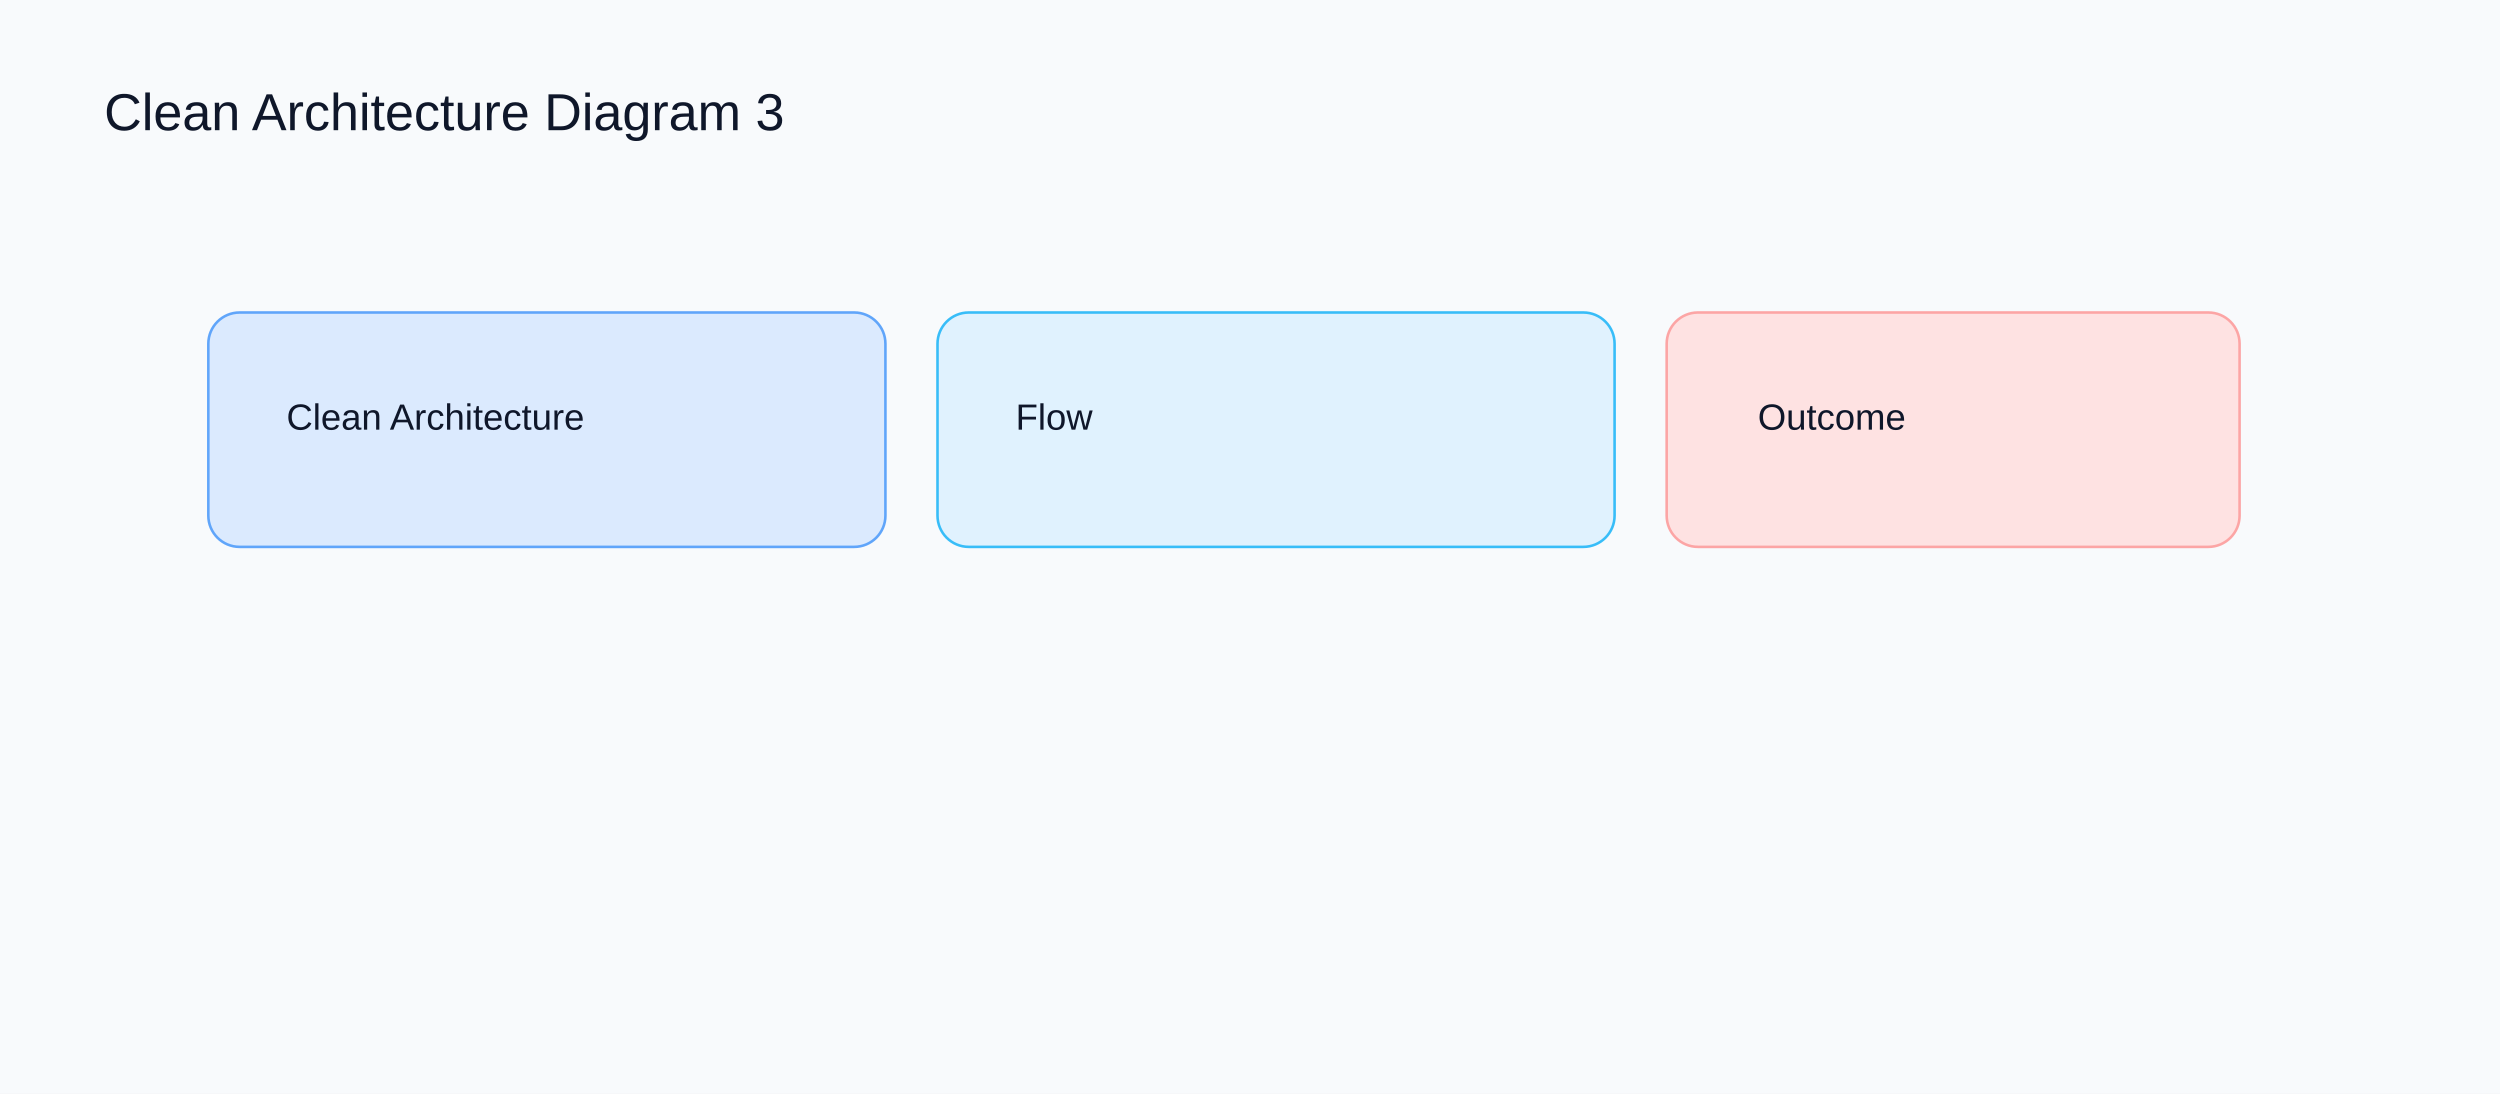
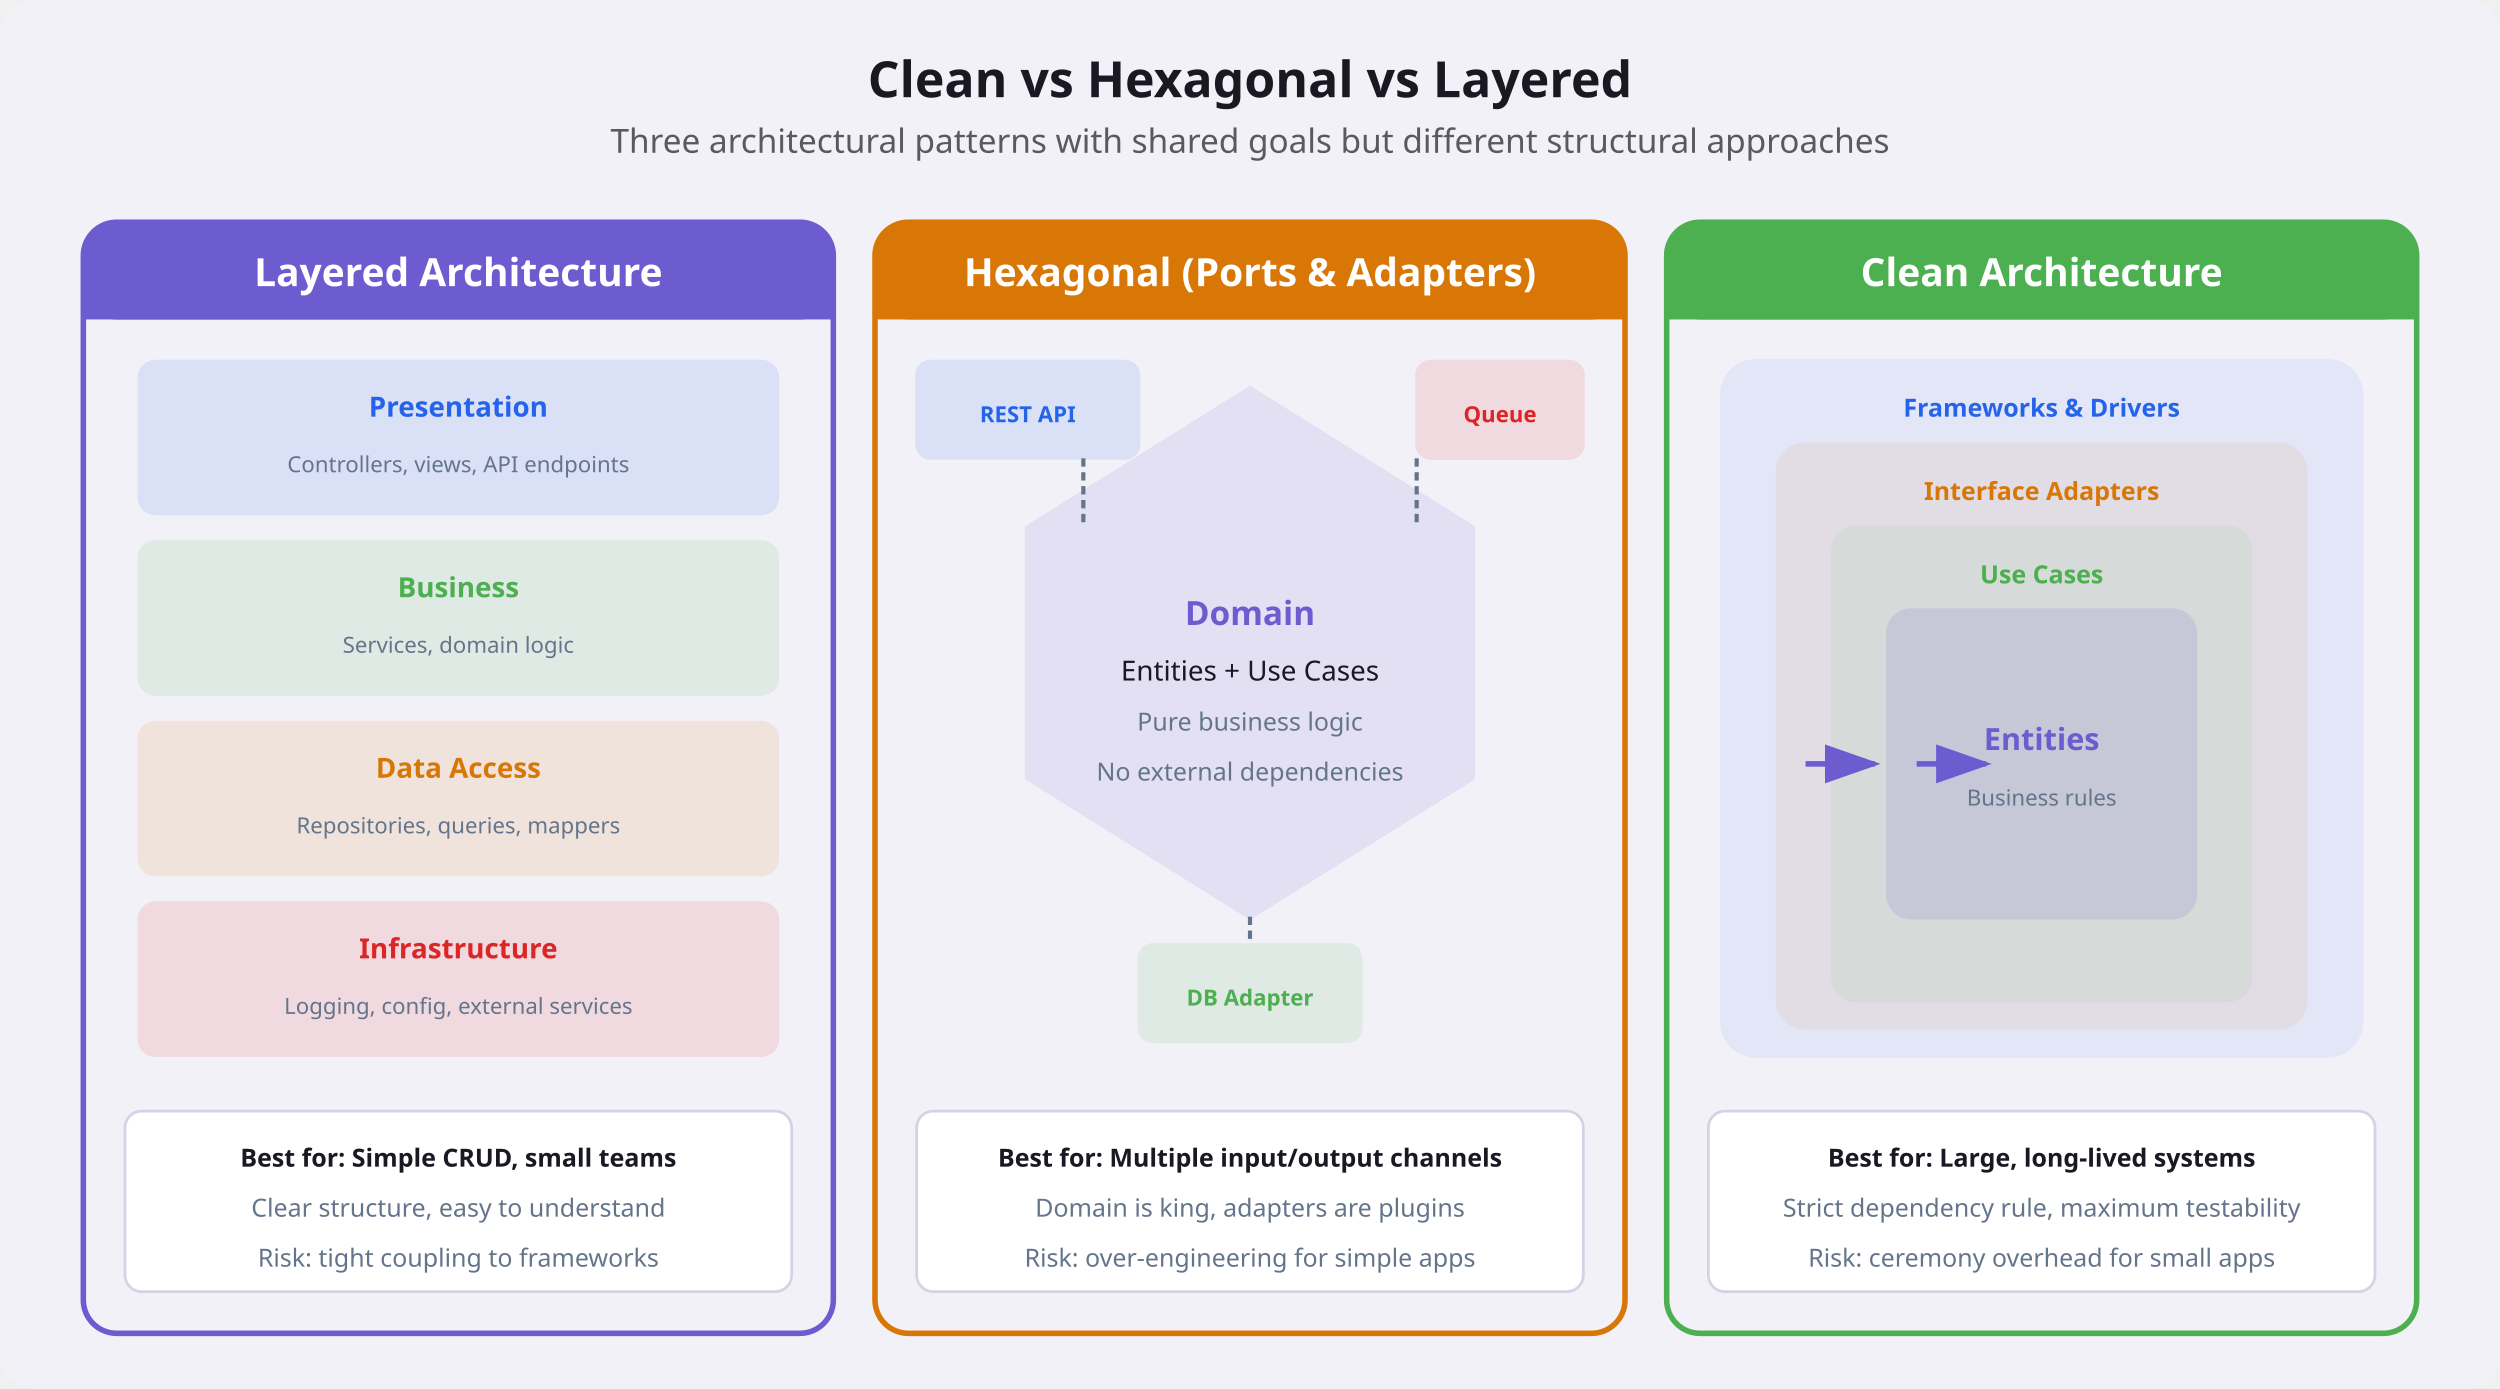
- <svg xmlns="http://www.w3.org/2000/svg" width="960" height="420" viewBox="0 0 960 420">
-   <rect width="960" height="420" fill="#f8fafc" />
-   <text x="40" y="50" font-family="Arial" font-size="20" fill="#0f172a">Clean Architecture Diagram 3</text>
-   <rect x="80" y="120" width="260" height="90" rx="12" fill="#dbeafe" stroke="#60a5fa" />
-   <text x="110" y="165" font-family="Arial" font-size="14" fill="#0f172a">Clean Architecture</text>
-   <rect x="360" y="120" width="260" height="90" rx="12" fill="#e0f2fe" stroke="#38bdf8" />
-   <text x="390" y="165" font-family="Arial" font-size="14" fill="#0f172a">Flow</text>
-   <rect x="640" y="120" width="220" height="90" rx="12" fill="#fee2e2" stroke="#fca5a5" />
-   <text x="675" y="165" font-family="Arial" font-size="14" fill="#0f172a">Outcome</text>
+ <svg xmlns="http://www.w3.org/2000/svg" viewBox="0 0 900 500" font-family="system-ui, sans-serif">
+   <rect width="900" height="500" rx="12" fill="#f3f1f8" />
+   <text x="450" y="35" text-anchor="middle" font-size="18" font-weight="700" fill="#1a1822">Clean vs Hexagonal vs Layered</text>
+   <text x="450" y="55" text-anchor="middle" font-size="12" fill="#1a1822" opacity="0.7">Three architectural patterns with shared goals but different structural approaches</text>
+   <rect x="30" y="80" width="270" height="400" rx="12" fill="none" stroke="#6d5bd0" stroke-width="2" />
+   <rect x="30" y="80" width="270" height="35" rx="12" fill="#6d5bd0" />
+   <rect x="30" y="105" width="270" height="10" fill="#6d5bd0" />
+   <text x="165" y="103" text-anchor="middle" font-size="14" font-weight="700" fill="#ffffff">Layered Architecture</text>
+   <rect x="50" y="130" width="230" height="55" rx="6" fill="#2563eb" opacity="0.12" stroke="#2563eb" stroke-width="1" />
+   <text x="165" y="150" text-anchor="middle" font-size="10" font-weight="700" fill="#2563eb">Presentation</text>
+   <text x="165" y="170" text-anchor="middle" font-size="8" fill="#64748b">Controllers, views, API endpoints</text>
+   <rect x="50" y="195" width="230" height="55" rx="6" fill="#4caf50" opacity="0.12" stroke="#4caf50" stroke-width="1" />
+   <text x="165" y="215" text-anchor="middle" font-size="10" font-weight="700" fill="#4caf50">Business</text>
+   <text x="165" y="235" text-anchor="middle" font-size="8" fill="#64748b">Services, domain logic</text>
+   <rect x="50" y="260" width="230" height="55" rx="6" fill="#d97706" opacity="0.12" stroke="#d97706" stroke-width="1" />
+   <text x="165" y="280" text-anchor="middle" font-size="10" font-weight="700" fill="#d97706">Data Access</text>
+   <text x="165" y="300" text-anchor="middle" font-size="8" fill="#64748b">Repositories, queries, mappers</text>
+   <rect x="50" y="325" width="230" height="55" rx="6" fill="#dc2626" opacity="0.12" stroke="#dc2626" stroke-width="1" />
+   <text x="165" y="345" text-anchor="middle" font-size="10" font-weight="700" fill="#dc2626">Infrastructure</text>
+   <text x="165" y="365" text-anchor="middle" font-size="8" fill="#64748b">Logging, config, external services</text>
+   <rect x="45" y="400" width="240" height="65" rx="6" fill="#ffffff" stroke="#d7d1e6" stroke-width="1" />
+   <text x="165" y="420" text-anchor="middle" font-size="9" font-weight="600" fill="#1a1822">Best for: Simple CRUD, small teams</text>
+   <text x="165" y="438" text-anchor="middle" font-size="9" fill="#64748b">Clear structure, easy to understand</text>
+   <text x="165" y="456" text-anchor="middle" font-size="9" fill="#64748b">Risk: tight coupling to frameworks</text>
+   <rect x="315" y="80" width="270" height="400" rx="12" fill="none" stroke="#d97706" stroke-width="2" />
+   <rect x="315" y="80" width="270" height="35" rx="12" fill="#d97706" />
+   <rect x="315" y="105" width="270" height="10" fill="#d97706" />
+   <text x="450" y="103" text-anchor="middle" font-size="14" font-weight="700" fill="#ffffff">Hexagonal (Ports &amp; Adapters)</text>
+   <polygon points="450,140 530,190 530,280 450,330 370,280 370,190" fill="#6d5bd0" opacity="0.12" stroke="#6d5bd0" stroke-width="2" />
+   <text x="450" y="225" text-anchor="middle" font-size="12" font-weight="700" fill="#6d5bd0">Domain</text>
+   <text x="450" y="245" text-anchor="middle" font-size="10" fill="#1a1822">Entities + Use Cases</text>
+   <text x="450" y="263" text-anchor="middle" font-size="9" fill="#64748b">Pure business logic</text>
+   <text x="450" y="281" text-anchor="middle" font-size="9" fill="#64748b">No external dependencies</text>
+   <rect x="330" y="130" width="80" height="35" rx="5" fill="#2563eb" opacity="0.12" stroke="#2563eb" stroke-width="1" />
+   <text x="370" y="152" text-anchor="middle" font-size="8" font-weight="600" fill="#2563eb">REST API</text>
+   <rect x="410" y="340" width="80" height="35" rx="5" fill="#4caf50" opacity="0.12" stroke="#4caf50" stroke-width="1" />
+   <text x="450" y="362" text-anchor="middle" font-size="8" font-weight="600" fill="#4caf50">DB Adapter</text>
+   <rect x="510" y="130" width="60" height="35" rx="5" fill="#dc2626" opacity="0.12" stroke="#dc2626" stroke-width="1" />
+   <text x="540" y="152" text-anchor="middle" font-size="8" font-weight="600" fill="#dc2626">Queue</text>
+   <line x1="390" y1="165" x2="390" y2="190" stroke="#64748b" stroke-width="1.5" stroke-dasharray="3,2" />
+   <line x1="450" y1="330" x2="450" y2="340" stroke="#64748b" stroke-width="1.5" stroke-dasharray="3,2" />
+   <line x1="510" y1="165" x2="510" y2="190" stroke="#64748b" stroke-width="1.5" stroke-dasharray="3,2" />
+   <rect x="330" y="400" width="240" height="65" rx="6" fill="#ffffff" stroke="#d7d1e6" stroke-width="1" />
+   <text x="450" y="420" text-anchor="middle" font-size="9" font-weight="600" fill="#1a1822">Best for: Multiple input/output channels</text>
+   <text x="450" y="438" text-anchor="middle" font-size="9" fill="#64748b">Domain is king, adapters are plugins</text>
+   <text x="450" y="456" text-anchor="middle" font-size="9" fill="#64748b">Risk: over-engineering for simple apps</text>
+   <rect x="600" y="80" width="270" height="400" rx="12" fill="none" stroke="#4caf50" stroke-width="2" />
+   <rect x="600" y="80" width="270" height="35" rx="12" fill="#4caf50" />
+   <rect x="600" y="105" width="270" height="10" fill="#4caf50" />
+   <text x="735" y="103" text-anchor="middle" font-size="14" font-weight="700" fill="#ffffff">Clean Architecture</text>
+   <rect x="620" y="130" width="230" height="250" rx="12" fill="#2563eb" opacity="0.08" stroke="#2563eb" stroke-width="1.5" />
+   <text x="735" y="150" text-anchor="middle" font-size="9" font-weight="600" fill="#2563eb">Frameworks &amp; Drivers</text>
+   <rect x="640" y="160" width="190" height="210" rx="10" fill="#d97706" opacity="0.08" stroke="#d97706" stroke-width="1.5" />
+   <text x="735" y="180" text-anchor="middle" font-size="9" font-weight="600" fill="#d97706">Interface Adapters</text>
+   <rect x="660" y="190" width="150" height="170" rx="8" fill="#4caf50" opacity="0.08" stroke="#4caf50" stroke-width="1.5" />
+   <text x="735" y="210" text-anchor="middle" font-size="9" font-weight="600" fill="#4caf50">Use Cases</text>
+   <rect x="680" y="220" width="110" height="110" rx="8" fill="#6d5bd0" opacity="0.15" stroke="#6d5bd0" stroke-width="2" />
+   <text x="735" y="270" text-anchor="middle" font-size="11" font-weight="700" fill="#6d5bd0">Entities</text>
+   <text x="735" y="290" text-anchor="middle" font-size="8" fill="#64748b">Business rules</text>
+   <line x1="650" y1="275" x2="675" y2="275" stroke="#6d5bd0" stroke-width="2" marker-end="url(#arrCA3)" />
+   <line x1="690" y1="275" x2="715" y2="275" stroke="#6d5bd0" stroke-width="2" marker-end="url(#arrCA3)" />
+   <rect x="615" y="400" width="240" height="65" rx="6" fill="#ffffff" stroke="#d7d1e6" stroke-width="1" />
+   <text x="735" y="420" text-anchor="middle" font-size="9" font-weight="600" fill="#1a1822">Best for: Large, long-lived systems</text>
+   <text x="735" y="438" text-anchor="middle" font-size="9" fill="#64748b">Strict dependency rule, maximum testability</text>
+   <text x="735" y="456" text-anchor="middle" font-size="9" fill="#64748b">Risk: ceremony overhead for small apps</text>
+   <defs>
+     <marker id="arrCA3" markerWidth="10" markerHeight="7" refX="9" refY="3.5" orient="auto">
+       <polygon points="0 0, 10 3.5, 0 7" fill="#6d5bd0" />
+     </marker>
+   </defs>
</svg>
